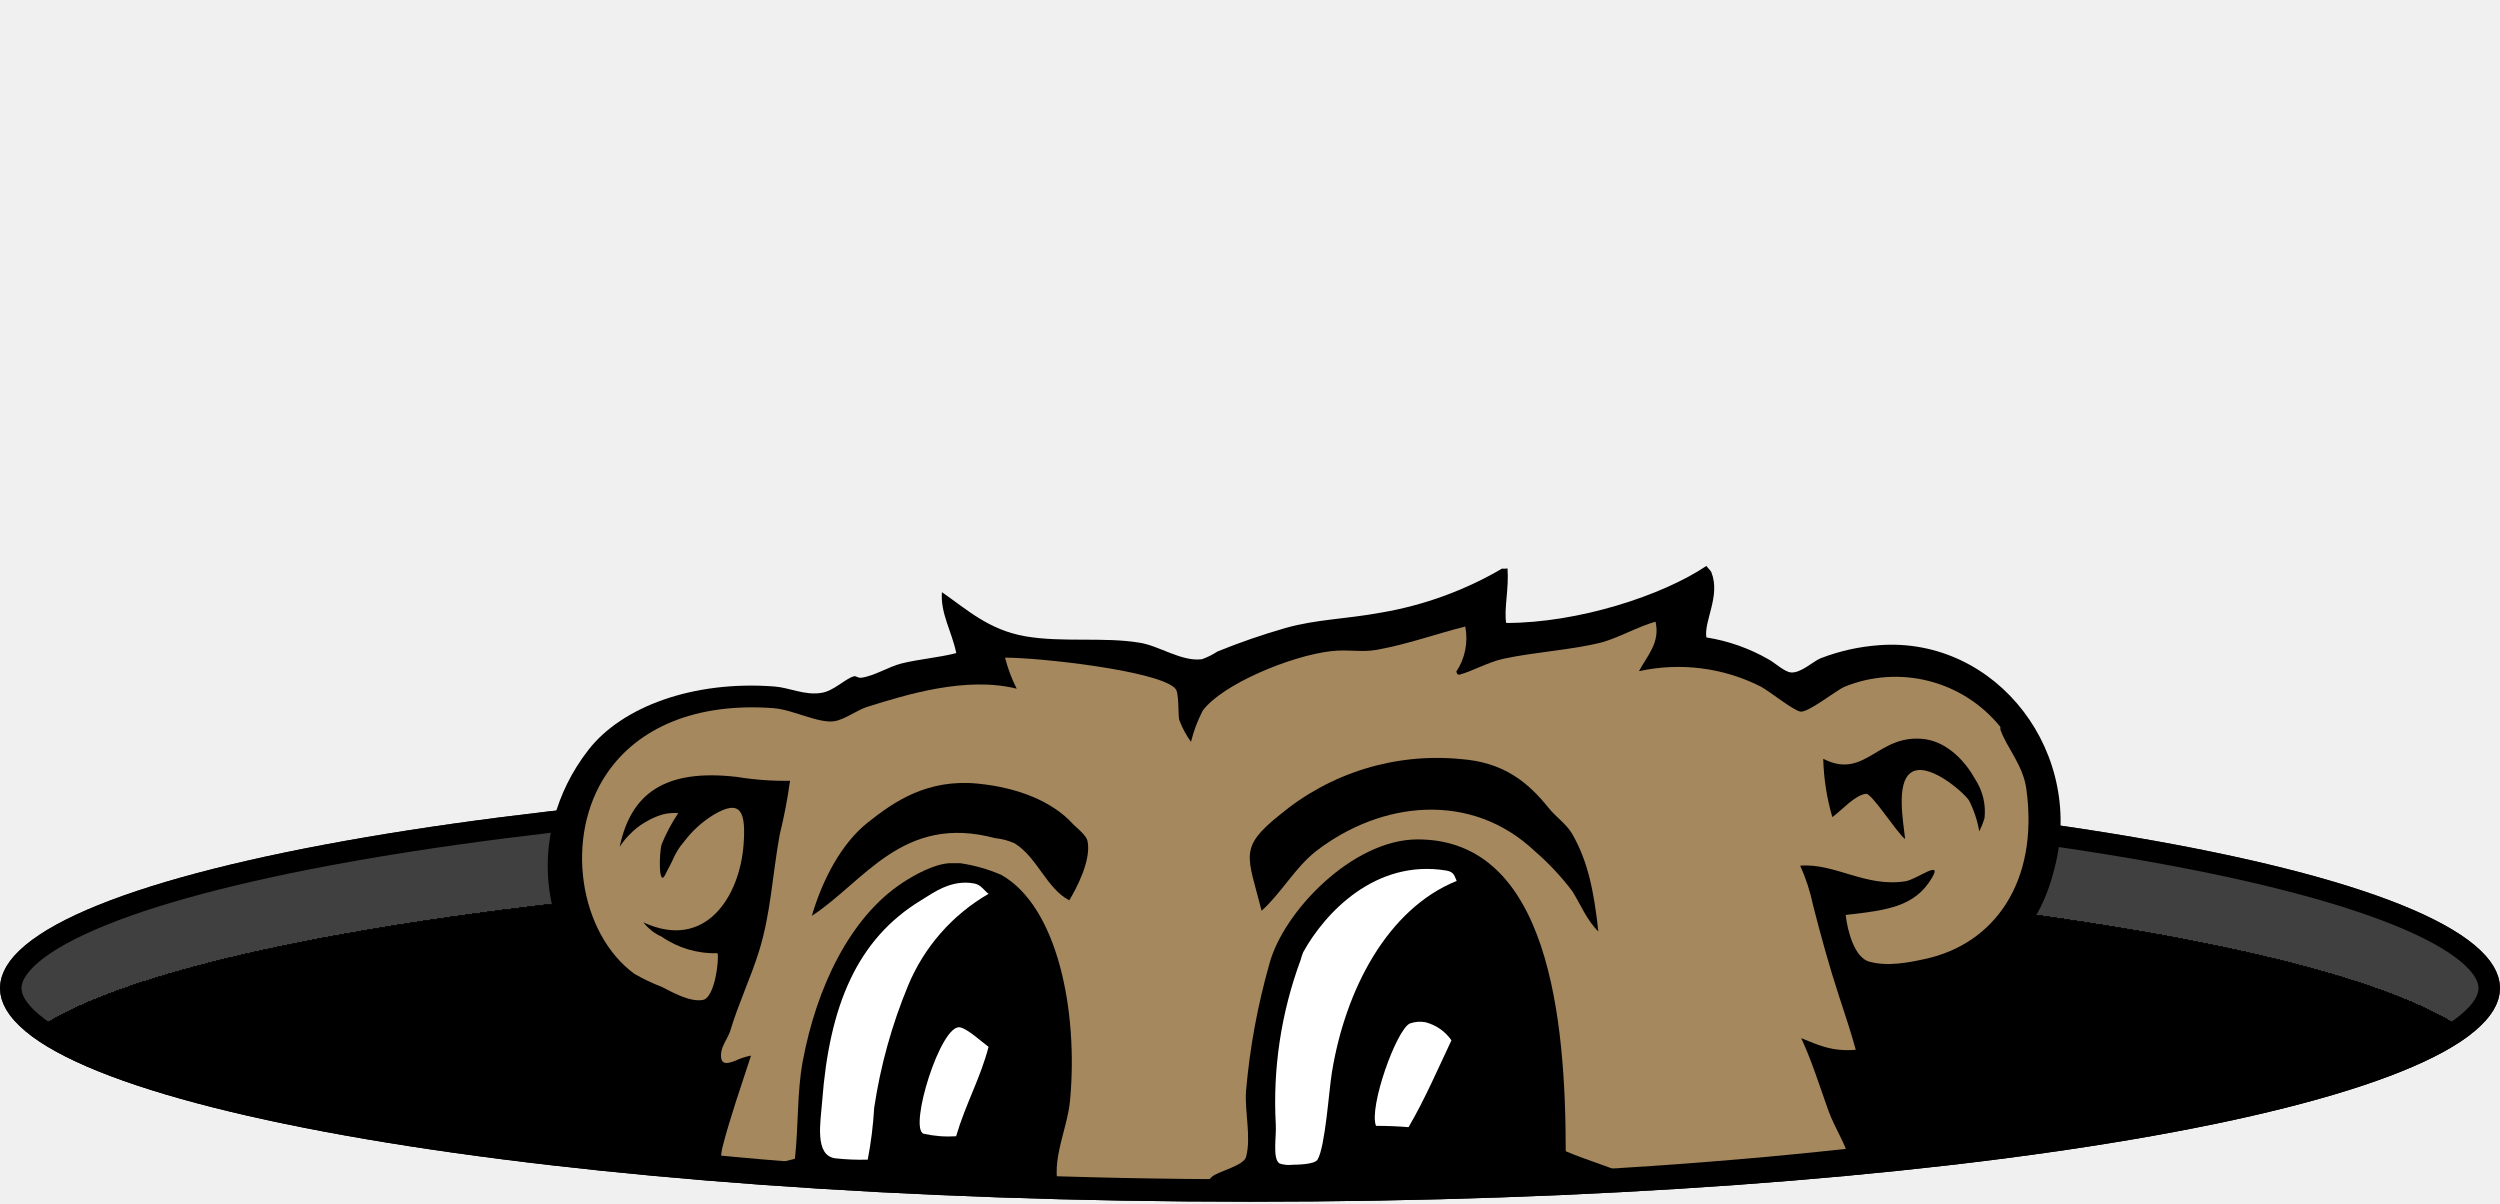
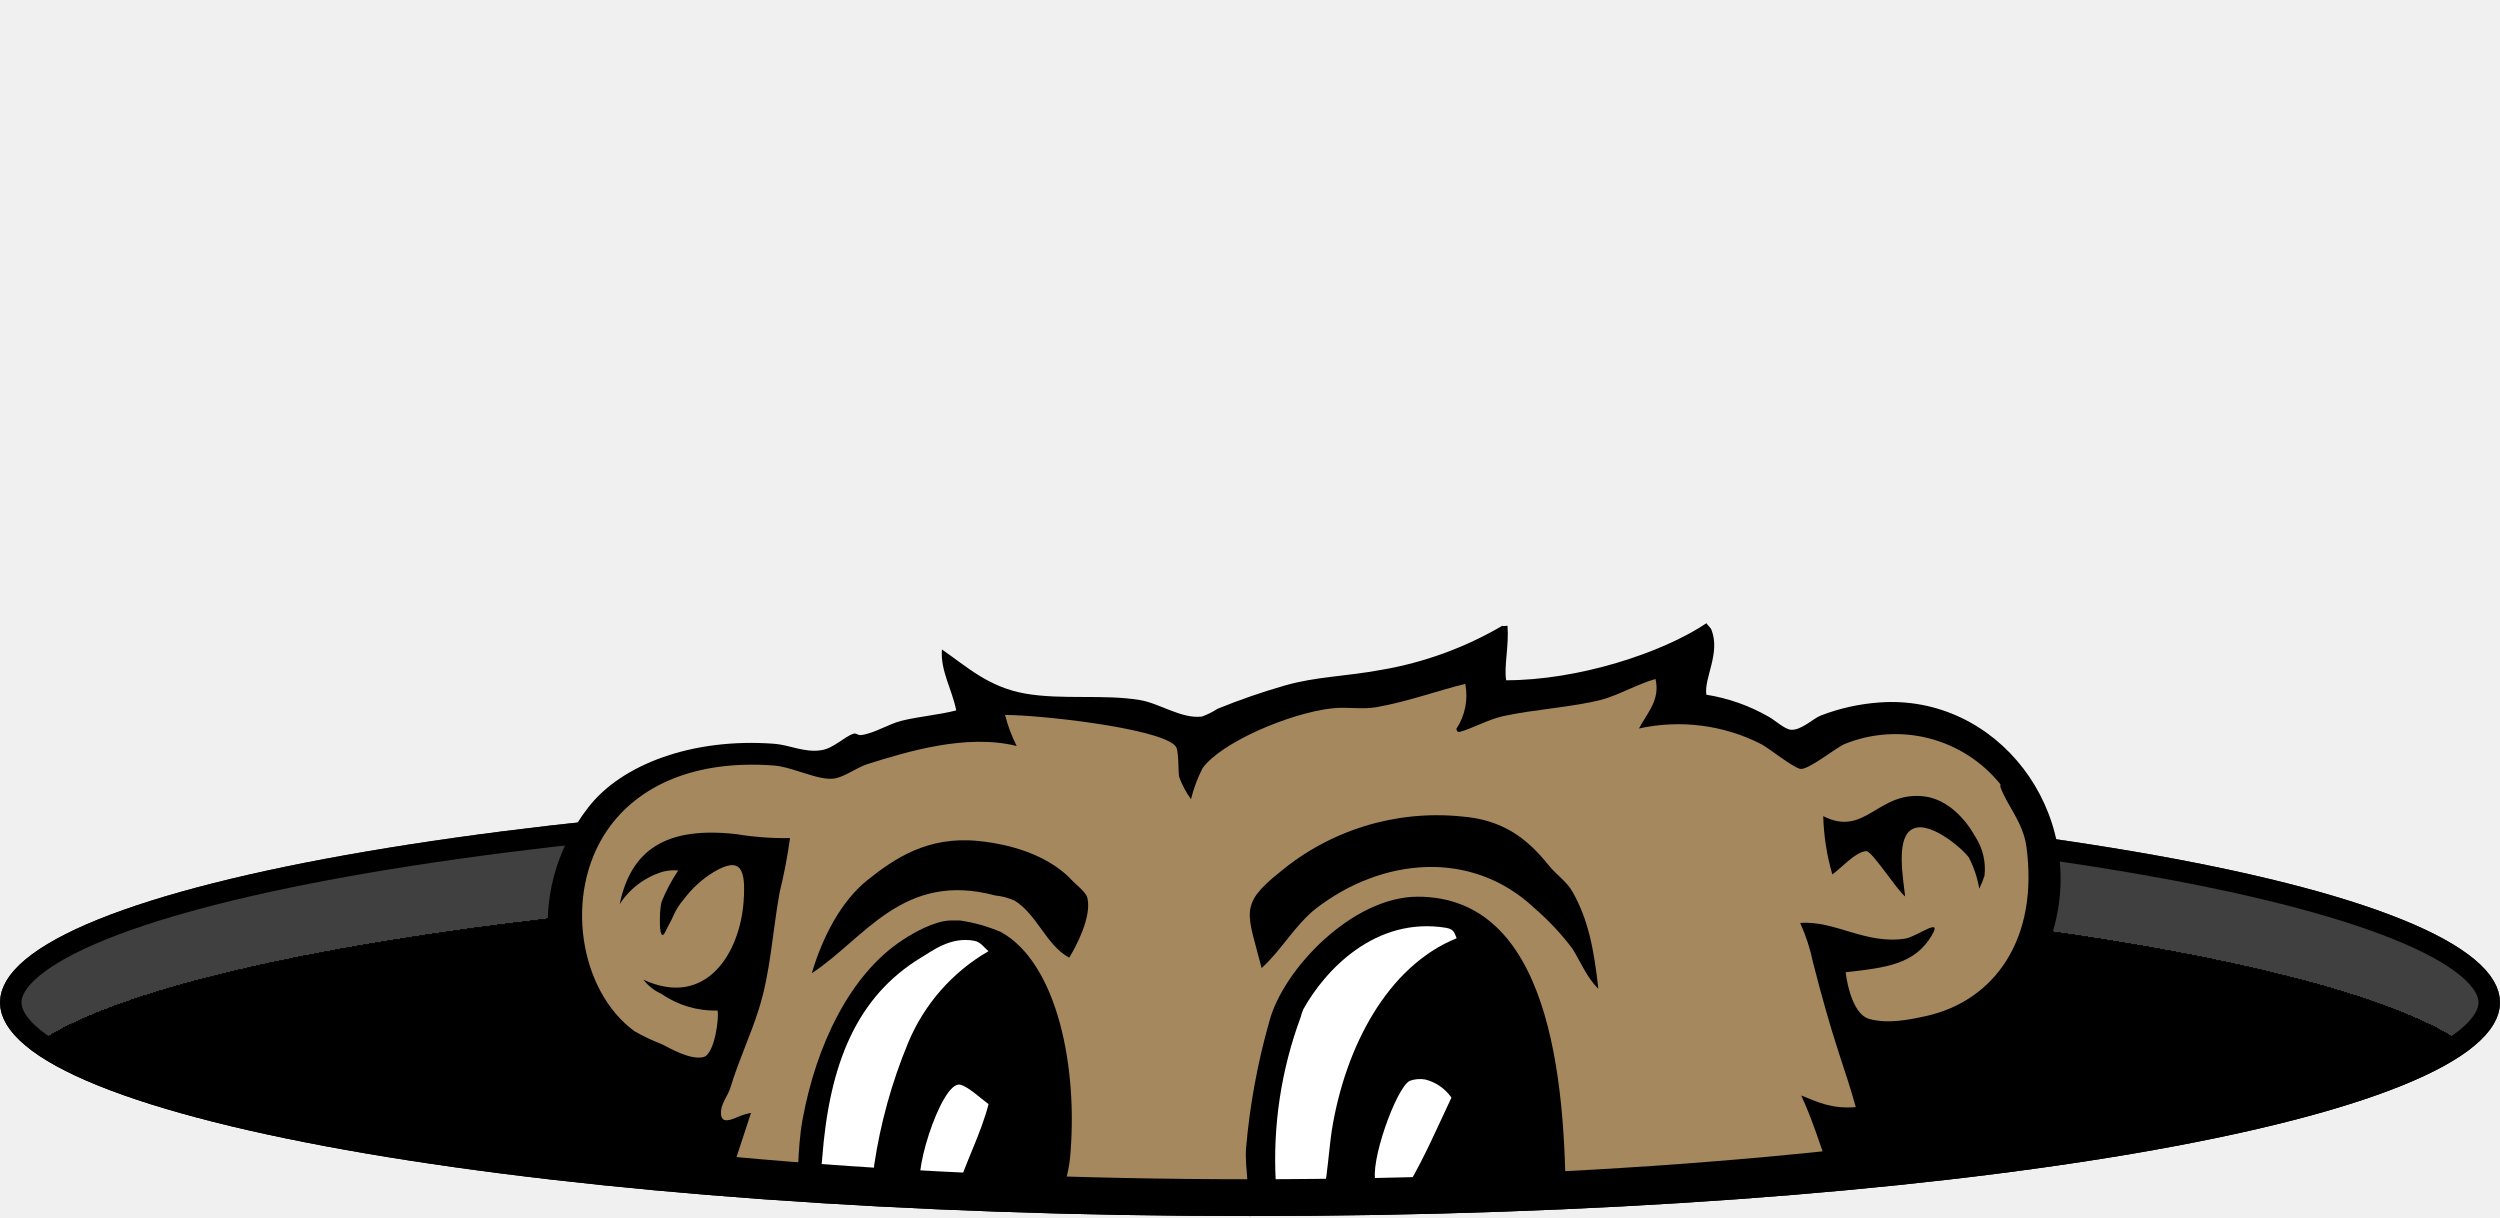
- <svg xmlns="http://www.w3.org/2000/svg" width="349" height="168" viewBox="0 0 349 168" fill="none">
+ <svg xmlns="http://www.w3.org/2000/svg" width="349" height="170" viewBox="0 0 349 170" fill="none">
  <g filter="url(#filter0_i)">
-     <path d="M174.5 167.759C270.874 167.759 349 154.413 349 137.949C349 121.485 270.874 108.138 174.5 108.138C78.126 108.138 0 121.485 0 137.949C0 154.413 78.126 167.759 174.5 167.759Z" fill="black" />
+     <path d="M174.5 169.759C270.874 169.759 349 156.413 349 139.949C349 123.485 270.874 110.138 174.5 110.138C78.126 110.138 0 123.485 0 139.949C0 156.413 78.126 169.759 174.5 169.759Z" fill="black" />
  </g>
-   <path d="M347.5 137.949C347.5 139.367 346.661 140.995 344.493 142.805C342.34 144.603 339.074 146.405 334.725 148.161C326.041 151.669 313.386 154.859 297.638 157.549C266.166 162.926 222.629 166.259 174.5 166.259C126.371 166.259 82.834 162.926 51.362 157.549C35.614 154.859 22.959 151.669 14.275 148.161C9.926 146.405 6.66 144.603 4.507 142.805C2.339 140.995 1.5 139.367 1.5 137.949C1.5 136.53 2.339 134.902 4.507 133.092C6.66 131.295 9.926 129.493 14.275 127.736C22.959 124.229 35.614 121.038 51.362 118.348C82.834 112.972 126.371 109.638 174.5 109.638C222.629 109.638 266.166 112.972 297.638 118.348C313.386 121.038 326.041 124.229 334.725 127.736C339.074 129.493 342.34 131.295 344.493 133.092C346.661 134.902 347.5 136.53 347.5 137.949Z" stroke="black" stroke-width="3" />
+   <path d="M347.5 139.949C347.5 141.367 346.661 142.995 344.493 144.805C342.34 146.603 339.074 148.405 334.725 150.161C326.041 153.669 313.386 156.859 297.638 159.549C266.166 164.926 222.629 168.259 174.5 168.259C126.371 168.259 82.834 164.926 51.362 159.549C35.614 156.859 22.959 153.669 14.275 150.161C9.926 148.405 6.66 146.603 4.507 144.805C2.339 142.995 1.5 141.367 1.5 139.949C1.5 138.53 2.339 136.902 4.507 135.092C6.66 133.295 9.926 131.493 14.275 129.736C22.959 126.229 35.614 123.038 51.362 120.348C82.834 114.972 126.371 111.638 174.5 111.638C222.629 111.638 266.166 114.972 297.638 120.348C313.386 123.038 326.041 126.229 334.725 129.736C339.074 131.493 342.34 133.295 344.493 135.092C346.661 136.902 347.5 138.53 347.5 139.949Z" stroke="black" stroke-width="3" />
  <mask id="mask0" mask-type="alpha" maskUnits="userSpaceOnUse" x="0" y="0" width="349" height="165">
    <path d="M174.5 164.623C270.874 164.623 349 148.899 349 129.503C349 110.107 270.874 0 174.5 0C78.126 0 0 110.107 0 129.503C0 148.899 78.126 164.623 174.5 164.623Z" fill="black" />
  </mask>
  <g mask="url(#mask0)">
    <g clip-path="url(#clip0)">
-       <path d="M238.22 79C232.046 83.15 220.311 86.966 210.264 86.966C209.929 85.098 210.669 82.147 210.449 79.357C210.333 79.357 209.813 79.438 209.721 79.357C204.513 82.41 198.794 84.495 192.84 85.513C187.857 86.435 183.741 86.447 179.417 87.68C176.213 88.6 173.059 89.689 169.971 90.943C169.292 91.388 168.562 91.752 167.797 92.026C164.965 92.407 161.774 90.124 159.08 89.721C154.131 88.891 148.212 89.721 143.113 88.822C138.014 87.922 135.02 85.11 131.493 82.666C131.262 85.617 132.881 88.165 133.494 91.173C131.019 91.807 128.291 92.015 125.874 92.614C124.082 93.052 122.047 94.378 120.244 94.609C119.689 94.678 119.562 94.297 119.157 94.424C117.839 94.839 116.371 96.488 114.625 96.73C112.312 97.099 110.173 95.98 108.081 95.831C96.739 94.978 86.807 98.666 82.136 104.695C72.887 116.581 75.199 133.227 87.212 140.708C90.021 142.46 93.501 143.014 96.831 144.328C96.151 147.283 94.639 149.982 92.472 152.109C92.033 152.536 91.432 152.72 91.027 153.193C90.808 153.446 90.703 153.792 90.484 154.103C92.646 154.265 96.161 154.103 97.421 155.36C95.513 162.576 93.952 160.075 87.443 162.058C71.337 166.922 56.931 176.975 51.682 192.641C50.526 196.099 50.445 199.362 49.879 203.5C49.081 209.264 48.561 216.918 49.879 222.867C50.711 221.091 51.948 219.408 53.498 218.878C53.498 230.152 52.237 240.562 55.498 250.188C56.492 247.617 57.475 244.7 59.313 242.948C59.949 243.501 59.891 243.052 60.215 244.032C63.267 253.069 64.331 259.882 69.464 266.834C74.598 273.785 82.182 276.655 84.703 286.558H85.246C85.836 284.656 86.09 282.73 86.518 280.794C86.76 280.828 87.005 280.828 87.246 280.794C95.871 288.644 105.283 295.976 116.648 301.06C122.429 303.653 128.672 305.233 134.615 307.757C142.906 311.363 150.968 315.47 158.756 320.057C162.78 322.363 167.011 324.334 169.647 328.023C171.671 325.545 173.324 322.755 175.266 320.242C181.186 312.61 189.568 307.158 198.321 302.328C199.939 301.428 204.194 298.431 205.94 298.351C208.16 298.224 206.46 301.659 206.31 302.512C206.31 302.754 206.183 303.446 206.483 303.411C206.784 303.377 207.582 302.258 207.94 301.97C212.125 299.123 216.773 296.806 221.19 294.362C223.71 292.979 226.15 292.425 228.994 291.284C233.143 289.569 237.203 287.645 241.157 285.52C250.094 280.805 258.5 273.531 265.113 266.338C267.564 263.663 269.31 259.871 272.05 257.473C272.282 257.279 272.526 257.098 272.779 256.931C274.663 258.153 274.594 260.562 274.964 263.26C276.999 261.323 277.785 258.303 279.138 255.663C283.59 247.302 286.303 238.131 287.115 228.7C287.573 225.161 287.755 221.592 287.659 218.025C287.476 217.13 287.418 216.215 287.485 215.304C287.82 213.898 289.162 214.636 289.798 215.304C290.165 215.726 290.594 216.092 291.069 216.388C291.037 214.372 290.762 212.367 290.248 210.417C287.414 197.861 281.557 186.181 273.183 176.387C270.316 173.136 266.165 171.049 263.02 168.064C263.252 167.891 263.101 167.326 263.39 167.164C265.206 166.15 267.888 166.012 269.553 165.17C265.529 163.406 260.87 157.804 259.575 153.412C261.575 152.905 269.472 153.735 266.292 151.418C263.98 149.688 259.251 143.936 261.032 140.201C264.671 140.337 268.304 139.785 271.738 138.576C275.369 137.18 278.613 134.94 281.201 132.043C283.789 129.146 285.646 125.675 286.618 121.918C291.451 105.318 278.825 88.833 262.338 90.067C259.542 90.267 256.791 90.881 254.176 91.888C253.089 92.326 251.412 93.998 250.002 93.871C249.1 93.79 247.689 92.464 246.915 92.061C244.226 90.512 241.275 89.469 238.209 88.983C237.85 86.677 240.197 83.219 238.926 79.934C238.798 79.588 238.371 79.288 238.22 79Z" fill="black" />
-       <path d="M231.11 86.781C231.792 89.721 229.954 91.508 228.798 93.698C234.567 92.426 240.601 93.196 245.863 95.877C247.019 96.511 250.256 99.105 251.308 99.335C252.36 99.566 256.291 96.395 257.482 95.877C261.232 94.347 265.377 94.066 269.3 95.075C273.223 96.085 276.714 98.331 279.253 101.479V101.848C280.143 104.407 282.433 106.793 282.884 110.171C284.641 123.059 278.444 131.786 268.732 133.872C266.512 134.356 263.541 134.967 260.928 134.241C258.904 133.665 257.922 130.045 257.656 127.728C263.437 127.082 267.264 126.575 269.634 122.656C271.357 119.831 267.61 122.759 266.003 123.025C260.407 123.901 256.164 120.465 251.308 120.846C252.118 122.645 252.726 124.528 253.124 126.46C254.21 130.714 255.436 135.14 256.754 139.14C257.61 141.757 258.384 144.063 259.066 146.553C255.702 146.818 253.898 145.907 251.447 144.927C252.962 148.178 253.944 151.406 255.251 155.06C256.141 157.504 257.633 159.602 258.338 162.3C254.673 163.141 251.967 162.427 248.718 161.389C248.736 161.631 248.736 161.874 248.718 162.115C250.43 163.695 251.667 165.873 253.436 167.36C256.523 169.954 260.222 171.799 263.425 174.277C270.073 179.58 275.579 186.167 279.612 193.644C280.698 195.638 283.23 199.131 283.415 201.425C283.577 203.154 280.34 202.174 279.242 202.14C280.493 206.079 281.466 210.1 282.155 214.175C283.751 226.682 280.213 237.864 277.438 246.925C277.069 247.028 276.706 247.151 276.351 247.294C275.195 245.622 274.455 244.331 272.362 243.49C272.362 247.974 269.484 250.649 267.645 253.45C260.512 264.274 250.557 272.378 239.145 278.961C234.613 281.578 229.248 282.996 224.624 285.29C221.502 286.846 218.843 289.901 215.189 290.719C214.704 288.621 214.577 285.831 213.189 284.575C210.519 287.36 207.605 289.902 204.483 292.172C196.228 297.555 187.013 301.924 178.885 307.365C175.656 309.524 172.566 311.884 169.636 314.432C169.092 314.904 168.41 316.242 167.636 316.415C167.127 316.53 149.634 306.489 147.125 305.383C135.633 300.23 123.331 297.071 111.734 291.987C101.745 287.595 88.414 274.35 83.605 264.666C83.211 265.923 82.714 268.724 82.159 270.096C79.951 269.312 78.968 267.71 77.615 266.107C70.852 258.096 66.609 250.441 64.551 237.703C64.389 236.7 64.053 230.844 64.192 232.815C63.972 231.19 63.915 230.671 63.822 229.195C62.099 230.44 60.932 232.861 58.92 233.172C57.671 223.95 59.047 210.117 62.55 204.353C60.689 204.768 59.475 205.909 57.66 206.716C56.353 203.627 57.88 198.243 58.747 195.131C62.897 180.145 75.927 168.502 91.594 165.274C93.235 164.928 99.513 164.386 100.126 163.464C100.739 162.542 100.542 161.458 100.843 160.202C101.872 156.144 103.549 151.348 104.843 147.36C104.088 147.506 103.354 147.747 102.658 148.074C101.502 148.536 100.496 148.732 100.67 146.991C100.774 145.942 101.641 144.87 101.941 143.913C103.098 140.063 104.774 136.57 105.93 132.881C107.584 127.624 107.78 122.506 108.832 116.592C109.449 114.087 109.936 111.551 110.289 108.995C107.796 109.039 105.304 108.858 102.843 108.453C92.831 107.301 88.067 110.759 86.507 118.217C87.906 116.054 90.027 114.454 92.496 113.699C93.208 113.514 93.947 113.452 94.681 113.514C93.765 114.882 92.99 116.338 92.368 117.86C91.998 119.094 91.917 124.143 92.912 122.022C93.212 121.365 93.721 120.512 93.999 119.854C94.362 119.016 94.853 118.238 95.455 117.549C96.587 116.028 98 114.737 99.618 113.745C103.491 111.439 104.138 113.41 103.803 117.906C103.26 125.192 98.473 132.766 89.825 128.765C90.492 129.632 91.367 130.317 92.368 130.76C94.653 132.345 97.39 133.154 100.173 133.065C100.404 134.034 99.779 139.21 98.172 139.578C96.311 139.982 93.548 138.345 92.391 137.769C91.074 137.266 89.799 136.66 88.576 135.959C80.887 130.356 78.668 116.811 84.761 107.912C89.073 101.617 97.109 98.044 108 98.862C110.671 99.058 114.336 101.053 116.521 100.672C117.978 100.419 119.689 99.105 121.065 98.678C126.522 96.972 134.846 94.378 141.934 96.142C141.231 94.762 140.684 93.308 140.304 91.807C145.217 91.807 161.115 93.583 163.901 95.957L164.075 96.142C164.618 96.557 164.445 99.796 164.618 100.488C165.025 101.582 165.577 102.618 166.26 103.566C166.634 102.059 167.181 100.601 167.89 99.22C170.561 95.565 180.157 91.542 185.857 90.897C188.273 90.62 190.008 91.104 192.204 90.712C196.378 89.974 200.529 88.476 204.552 87.461C204.983 89.656 204.525 91.93 203.281 93.79C203.419 93.79 203.281 94.297 203.824 94.159C205.431 93.733 207.871 92.395 209.813 91.98C214.299 91 219.328 90.758 223.606 89.675C226.023 89.006 228.439 87.565 231.11 86.781Z" fill="#A5885E" />
-       <path d="M197.904 117.18C188.805 117.18 179.14 127.29 177.209 134.552C175.559 140.349 174.467 146.29 173.948 152.294C173.729 155.141 174.7 158.772 173.948 161.516C173.613 162.726 170.202 163.475 169.231 164.236C168.296 165.095 167.551 166.14 167.046 167.303C168.717 166.467 170.489 165.847 172.318 165.458C172.133 167.234 171.046 168.017 170.33 169.804C172.307 168.997 174.156 167.499 176.11 166.911C187.672 163.176 213.594 165.228 222.577 169.216C225.005 170.311 226.555 172.26 228.566 173.747C227.584 170.542 225.433 168.709 223.294 166.68L223.664 165.781C224.011 165.781 224.936 165.965 224.936 165.965C227.582 166.27 230.061 167.409 232.012 169.216C229.514 163.522 224.3 163.199 218.577 160.709C218.565 142.322 216.253 117.18 197.904 117.18Z" fill="black" />
-       <path d="M201.893 121.526C203.049 121.722 203.049 122.344 203.35 122.978C193.684 126.886 187.799 138.161 185.926 149.757C185.51 152.317 185.001 160.132 183.926 161.885C183.498 162.576 181.047 162.588 180.458 162.599C179.847 162.678 179.227 162.619 178.642 162.427C177.59 161.839 178.215 158.507 178.099 156.997C177.667 149.179 178.848 141.356 181.568 134.011C181.661 133.641 181.781 133.279 181.926 132.927C184.967 127.417 192.031 119.901 201.893 121.526Z" fill="white" />
-       <path d="M198.991 142.703C200.466 143.083 201.754 143.979 202.622 145.227C200.76 149.17 198.876 153.527 196.633 157.354C195.106 157.228 193.765 157.17 192.089 157.17C191.06 154.588 194.933 143.74 196.818 142.875C197.515 142.63 198.264 142.57 198.991 142.703Z" fill="white" />
-       <path d="M134.014 120.5C134.014 120.5 132.765 120.5 132.569 120.5C130.349 120.627 127.643 122.148 126.025 123.209C118.614 128.062 113.954 137.953 112.058 148.178C111.26 152.478 111.48 157.181 110.971 161.758C105.329 163.187 102.207 164.063 99.352 168.087C101.664 167.407 102.739 165.781 105.133 165.193C108.601 164.421 105.537 167.395 104.959 168.271C104.317 169.179 103.767 170.148 103.317 171.165C102.832 172.375 102.473 173.136 102.046 174.427C104.855 172.121 106.67 168.778 110.22 167.188C114.336 165.32 117.955 164.813 124.186 165.378C129.239 165.827 135.078 166.15 139.217 167.545C138.546 168.836 137.991 169.908 137.401 171.349C137.286 171.649 136.245 173.055 137.401 172.974C138.558 172.894 140.87 169.897 142.119 169.17C143.945 168.075 145.98 167.868 148.293 167.188C146.165 162.876 148.998 157.965 149.38 153.608C150.536 141.146 147.645 126.541 139.76 122.125C137.926 121.331 135.993 120.785 134.014 120.5Z" fill="black" />
-       <path d="M136.014 123.336C136.962 123.509 137.402 124.35 138.003 124.777C132.935 127.709 128.98 132.227 126.753 137.63C124.493 143.09 122.909 148.803 122.036 154.645C121.898 157.076 121.597 159.494 121.134 161.885C119.617 161.93 118.099 161.868 116.59 161.7C113.654 161.285 114.567 156.57 114.775 153.735C115.781 140.374 119.643 131.117 128.568 125.687C130.291 124.638 132.788 122.725 136.014 123.336Z" fill="white" />
-       <path d="M134.014 143.417C135.078 143.613 137.078 145.469 138.003 146.138C136.847 150.576 134.835 154.011 133.471 158.622C131.947 158.722 130.416 158.602 128.927 158.265C126.822 157.504 131.32 142.91 134.014 143.417Z" fill="white" />
-       <path d="M203.893 105.963C199.381 105.527 194.826 105.991 190.495 107.327C186.164 108.662 182.143 110.844 178.666 113.745C172.885 118.356 174.156 119.439 176.122 127.14C178.931 124.604 180.747 121.157 183.741 118.805C192.863 111.785 205.385 110.448 214.241 118.805C216.188 120.487 217.951 122.369 219.502 124.419C220.658 126.275 221.56 128.535 223.132 130.033C222.508 124.454 221.71 120.327 219.502 116.454C218.704 115.047 217.189 114.044 216.23 112.834C213.328 109.226 209.963 106.402 203.893 105.963Z" fill="black" />
-       <path d="M136.557 109.399C129.447 108.684 124.799 111.912 121.134 114.828C117.469 117.745 114.844 122.725 113.33 127.855C120.648 123.094 126.048 113.549 138.916 117.007C139.854 117.098 140.772 117.34 141.633 117.722C144.836 119.716 146.05 123.97 149.264 125.687C150.247 124.085 152.409 120.016 151.807 117.364C151.623 116.581 150.339 115.589 149.807 115.059C146.882 111.831 142.061 109.952 136.557 109.399Z" fill="black" />
-       <path d="M268.859 103.208C262.153 102.229 260.477 108.972 254.523 105.929C254.595 108.685 255.022 111.42 255.794 114.068C256.951 113.272 258.974 110.932 260.523 110.817C261.309 110.748 264.778 116.223 265.957 117.145C265.68 114.609 264.72 109.433 266.686 107.923C268.998 106.113 274.039 110.529 274.86 111.716C275.561 113.083 276.048 114.548 276.305 116.062C276.597 115.479 276.841 114.874 277.033 114.252C277.256 112.35 276.806 110.43 275.762 108.822C274.455 106.436 272.027 103.716 268.859 103.208Z" fill="black" />
+       <path d="M238.22 87C232.046 91.15 220.311 94.966 210.264 94.966C209.929 93.098 210.669 90.147 210.449 87.357C210.333 87.357 209.813 87.438 209.721 87.357C204.513 90.41 198.794 92.495 192.84 93.513C187.857 94.435 183.741 94.447 179.417 95.68C176.213 96.6 173.059 97.689 169.971 98.943C169.292 99.388 168.562 99.752 167.797 100.026C164.965 100.407 161.774 98.124 159.08 97.721C154.131 96.891 148.212 97.721 143.113 96.822C138.014 95.922 135.02 93.11 131.493 90.666C131.262 93.617 132.881 96.165 133.494 99.173C131.019 99.807 128.291 100.015 125.874 100.614C124.082 101.052 122.047 102.378 120.244 102.609C119.689 102.678 119.562 102.297 119.157 102.424C117.839 102.839 116.371 104.488 114.625 104.73C112.312 105.099 110.173 103.98 108.081 103.831C96.739 102.978 86.807 106.666 82.136 112.695C72.887 124.581 75.199 141.227 87.212 148.708C90.021 150.46 93.501 151.014 96.831 152.328C96.151 155.283 94.639 157.982 92.472 160.109C92.033 160.536 91.432 160.72 91.027 161.193C90.808 161.446 90.703 161.792 90.484 162.103C92.646 162.265 96.161 162.103 97.421 163.36C95.513 170.576 93.952 168.075 87.443 170.058C71.337 174.922 56.931 184.975 51.682 200.641C50.526 204.099 50.445 207.362 49.879 211.5C49.081 217.264 48.561 224.918 49.879 230.867C50.711 229.091 51.948 227.408 53.498 226.878C53.498 238.152 52.237 248.562 55.498 258.188C56.492 255.617 57.475 252.7 59.313 250.948C59.949 251.501 59.891 251.052 60.215 252.032C63.267 261.069 64.331 267.882 69.464 274.834C74.598 281.785 82.182 284.655 84.703 294.558H85.246C85.836 292.656 86.09 290.73 86.518 288.794C86.76 288.828 87.005 288.828 87.246 288.794C95.871 296.644 105.283 303.976 116.648 309.06C122.429 311.653 128.672 313.233 134.615 315.757C142.906 319.363 150.968 323.47 158.756 328.057C162.78 330.363 167.011 332.334 169.647 336.023C171.671 333.545 173.324 330.755 175.266 328.242C181.186 320.61 189.568 315.158 198.321 310.328C199.939 309.428 204.194 306.431 205.94 306.351C208.16 306.224 206.46 309.659 206.31 310.512C206.31 310.754 206.183 311.446 206.483 311.411C206.784 311.377 207.582 310.258 207.94 309.97C212.125 307.123 216.773 304.806 221.19 302.362C223.71 300.979 226.15 300.425 228.994 299.284C233.143 297.569 237.203 295.645 241.157 293.52C250.094 288.805 258.5 281.531 265.113 274.338C267.564 271.663 269.31 267.871 272.05 265.473C272.282 265.279 272.526 265.098 272.779 264.931C274.663 266.153 274.594 268.562 274.964 271.26C276.999 269.323 277.785 266.303 279.138 263.663C283.59 255.302 286.303 246.131 287.115 236.7C287.573 233.161 287.755 229.592 287.659 226.025C287.476 225.13 287.418 224.215 287.485 223.304C287.82 221.898 289.162 222.636 289.798 223.304C290.165 223.726 290.594 224.092 291.069 224.388C291.037 222.372 290.762 220.367 290.248 218.417C287.414 205.861 281.557 194.181 273.183 184.387C270.316 181.136 266.165 179.049 263.02 176.064C263.252 175.891 263.101 175.326 263.39 175.164C265.206 174.15 267.888 174.012 269.553 173.17C265.529 171.406 260.87 165.804 259.575 161.412C261.575 160.905 269.472 161.735 266.292 159.418C263.98 157.688 259.251 151.936 261.032 148.201C264.671 148.337 268.304 147.785 271.738 146.576C275.369 145.18 278.613 142.94 281.201 140.043C283.789 137.146 285.646 133.675 286.618 129.918C291.451 113.318 278.825 96.833 262.338 98.067C259.542 98.267 256.791 98.881 254.176 99.888C253.089 100.326 251.412 101.998 250.002 101.871C249.1 101.79 247.689 100.464 246.915 100.061C244.226 98.512 241.275 97.469 238.209 96.983C237.85 94.677 240.197 91.219 238.926 87.934C238.798 87.588 238.371 87.288 238.22 87Z" fill="black" />
+       <path d="M231.11 94.781C231.792 97.721 229.954 99.508 228.798 101.698C234.567 100.426 240.601 101.196 245.863 103.877C247.019 104.511 250.256 107.104 251.308 107.335C252.36 107.566 256.291 104.395 257.482 103.877C261.232 102.347 265.377 102.066 269.3 103.075C273.223 104.085 276.714 106.331 279.253 109.479V109.848C280.143 112.407 282.433 114.793 282.884 118.171C284.641 131.059 278.444 139.786 268.732 141.872C266.512 142.356 263.541 142.967 260.928 142.241C258.904 141.665 257.922 138.045 257.656 135.728C263.437 135.082 267.264 134.575 269.634 130.656C271.357 127.831 267.61 130.759 266.003 131.025C260.407 131.901 256.164 128.465 251.308 128.846C252.118 130.645 252.726 132.528 253.124 134.46C254.21 138.714 255.436 143.14 256.754 147.14C257.61 149.757 258.384 152.063 259.066 154.553C255.702 154.818 253.898 153.907 251.447 152.927C252.962 156.178 253.944 159.406 255.251 163.06C256.141 165.504 257.633 167.602 258.338 170.3C254.673 171.141 251.967 170.427 248.718 169.389C248.736 169.631 248.736 169.874 248.718 170.115C250.43 171.695 251.667 173.873 253.436 175.36C256.523 177.954 260.222 179.799 263.425 182.277C270.073 187.58 275.579 194.167 279.612 201.644C280.698 203.638 283.23 207.131 283.415 209.425C283.577 211.154 280.34 210.174 279.242 210.14C280.493 214.079 281.466 218.1 282.155 222.175C283.751 234.682 280.213 245.864 277.438 254.925C277.069 255.028 276.706 255.151 276.351 255.294C275.195 253.622 274.455 252.331 272.362 251.49C272.362 255.974 269.484 258.649 267.645 261.45C260.512 272.274 250.557 280.378 239.145 286.961C234.613 289.578 229.248 290.996 224.624 293.29C221.502 294.846 218.843 297.901 215.189 298.719C214.704 296.621 214.577 293.831 213.189 292.575C210.519 295.36 207.605 297.902 204.483 300.172C196.228 305.555 187.013 309.924 178.885 315.365C175.656 317.524 172.566 319.884 169.636 322.432C169.092 322.904 168.41 324.242 167.636 324.415C167.127 324.53 149.634 314.489 147.125 313.383C135.633 308.23 123.331 305.071 111.734 299.987C101.745 295.595 88.414 282.35 83.605 272.666C83.211 273.923 82.714 276.724 82.159 278.096C79.951 277.312 78.968 275.71 77.615 274.107C70.852 266.096 66.609 258.441 64.551 245.703C64.389 244.7 64.053 238.844 64.192 240.815C63.972 239.19 63.915 238.671 63.822 237.195C62.099 238.44 60.932 240.861 58.92 241.172C57.671 231.95 59.047 218.117 62.55 212.353C60.689 212.768 59.475 213.909 57.66 214.716C56.353 211.627 57.88 206.243 58.747 203.131C62.897 188.145 75.927 176.502 91.594 173.274C93.235 172.928 99.513 172.386 100.126 171.464C100.739 170.542 100.542 169.458 100.843 168.202C101.872 164.144 103.549 159.348 104.843 155.36C104.088 155.506 103.354 155.747 102.658 156.074C101.502 156.536 100.496 156.732 100.67 154.991C100.774 153.942 101.641 152.87 101.941 151.913C103.098 148.063 104.774 144.57 105.93 140.881C107.584 135.624 107.78 130.506 108.832 124.592C109.449 122.087 109.936 119.551 110.289 116.995C107.796 117.039 105.304 116.858 102.843 116.453C92.831 115.301 88.067 118.759 86.507 126.217C87.906 124.054 90.027 122.454 92.496 121.699C93.208 121.514 93.947 121.452 94.681 121.514C93.765 122.882 92.99 124.338 92.368 125.86C91.998 127.094 91.917 132.143 92.912 130.022C93.212 129.365 93.721 128.512 93.999 127.854C94.362 127.016 94.853 126.238 95.455 125.549C96.587 124.028 98 122.737 99.618 121.745C103.491 119.439 104.138 121.41 103.803 125.906C103.26 133.192 98.473 140.766 89.825 136.765C90.492 137.632 91.367 138.317 92.368 138.76C94.653 140.345 97.39 141.154 100.173 141.065C100.404 142.034 99.779 147.21 98.172 147.578C96.311 147.982 93.548 146.345 92.391 145.769C91.074 145.266 89.799 144.66 88.576 143.959C80.887 138.356 78.668 124.811 84.761 115.912C89.073 109.617 97.109 106.044 108 106.862C110.671 107.058 114.336 109.053 116.521 108.672C117.978 108.419 119.689 107.104 121.065 106.678C126.522 104.972 134.846 102.378 141.934 104.142C141.231 102.762 140.684 101.308 140.304 99.807C145.217 99.807 161.115 101.583 163.901 103.957L164.075 104.142C164.618 104.557 164.445 107.796 164.618 108.488C165.025 109.582 165.577 110.618 166.26 111.566C166.634 110.059 167.181 108.601 167.89 107.22C170.561 103.565 180.157 99.542 185.857 98.897C188.273 98.62 190.008 99.104 192.204 98.712C196.378 97.974 200.529 96.476 204.552 95.461C204.983 97.656 204.525 99.93 203.281 101.79C203.419 101.79 203.281 102.297 203.824 102.159C205.431 101.732 207.871 100.395 209.813 99.98C214.299 99 219.328 98.758 223.606 97.675C226.023 97.006 228.439 95.565 231.11 94.781Z" fill="#A5885E" />
+       <path d="M197.904 125.18C188.805 125.18 179.14 135.29 177.209 142.552C175.559 148.349 174.467 154.29 173.948 160.294C173.729 163.141 174.7 166.772 173.948 169.516C173.613 170.726 170.202 171.475 169.231 172.236C168.296 173.095 167.551 174.14 167.046 175.303C168.717 174.467 170.489 173.847 172.318 173.458C172.133 175.234 171.046 176.017 170.33 177.804C172.307 176.997 174.156 175.499 176.11 174.911C187.672 171.176 213.594 173.228 222.577 177.216C225.005 178.311 226.555 180.26 228.566 181.747C227.584 178.542 225.433 176.709 223.294 174.68L223.664 173.781C224.011 173.781 224.936 173.965 224.936 173.965C227.582 174.27 230.061 175.409 232.012 177.216C229.514 171.522 224.3 171.199 218.577 168.709C218.565 150.322 216.253 125.18 197.904 125.18Z" fill="black" />
+       <path d="M201.893 129.526C203.049 129.722 203.049 130.344 203.35 130.978C193.684 134.886 187.799 146.161 185.926 157.757C185.51 160.317 185.001 168.132 183.926 169.885C183.498 170.576 181.047 170.588 180.458 170.599C179.847 170.678 179.227 170.619 178.642 170.427C177.59 169.839 178.215 166.507 178.099 164.997C177.667 157.179 178.848 149.356 181.568 142.011C181.661 141.641 181.781 141.279 181.926 140.927C184.967 135.417 192.031 127.901 201.893 129.526Z" fill="white" />
+       <path d="M198.991 150.703C200.466 151.083 201.754 151.979 202.622 153.227C200.76 157.17 198.876 161.527 196.633 165.354C195.106 165.228 193.765 165.17 192.089 165.17C191.06 162.588 194.933 151.74 196.818 150.875C197.515 150.63 198.264 150.57 198.991 150.703Z" fill="white" />
+       <path d="M134.014 128.5C134.014 128.5 132.765 128.5 132.569 128.5C130.349 128.627 127.643 130.148 126.025 131.209C118.614 136.062 113.954 145.953 112.058 156.178C111.26 160.478 111.48 165.181 110.971 169.758C105.329 171.187 102.207 172.063 99.352 176.087C101.664 175.407 102.739 173.781 105.133 173.193C108.601 172.421 105.537 175.395 104.959 176.271C104.317 177.179 103.767 178.148 103.317 179.165C102.832 180.375 102.473 181.136 102.046 182.427C104.855 180.121 106.67 176.778 110.22 175.188C114.336 173.32 117.955 172.813 124.186 173.378C129.239 173.827 135.078 174.15 139.217 175.545C138.546 176.836 137.991 177.908 137.401 179.349C137.286 179.649 136.245 181.055 137.401 180.974C138.558 180.894 140.87 177.897 142.119 177.17C143.945 176.075 145.98 175.868 148.293 175.188C146.165 170.876 148.998 165.965 149.38 161.608C150.536 149.146 147.645 134.541 139.76 130.125C137.926 129.331 135.993 128.785 134.014 128.5Z" fill="black" />
+       <path d="M136.014 131.336C136.962 131.509 137.402 132.35 138.003 132.777C132.935 135.709 128.98 140.227 126.753 145.63C124.493 151.09 122.909 156.803 122.036 162.645C121.898 165.076 121.597 167.494 121.134 169.885C119.617 169.93 118.099 169.868 116.59 169.7C113.654 169.285 114.567 164.57 114.775 161.735C115.781 148.374 119.643 139.117 128.568 133.687C130.291 132.638 132.788 130.725 136.014 131.336Z" fill="white" />
+       <path d="M134.014 151.417C135.078 151.613 137.078 153.469 138.003 154.138C136.847 158.576 134.835 162.011 133.471 166.622C131.947 166.722 130.416 166.602 128.927 166.265C126.822 165.504 131.32 150.91 134.014 151.417Z" fill="white" />
+       <path d="M203.893 113.963C199.381 113.527 194.826 113.991 190.495 115.327C186.164 116.662 182.143 118.844 178.666 121.745C172.885 126.356 174.156 127.439 176.122 135.14C178.931 132.604 180.747 129.157 183.741 126.805C192.863 119.785 205.385 118.448 214.241 126.805C216.188 128.487 217.951 130.369 219.502 132.419C220.658 134.275 221.56 136.535 223.132 138.033C222.508 132.454 221.71 128.327 219.502 124.454C218.704 123.047 217.189 122.044 216.23 120.834C213.328 117.226 209.963 114.402 203.893 113.963Z" fill="black" />
+       <path d="M136.557 117.399C129.447 116.684 124.799 119.912 121.134 122.828C117.469 125.745 114.844 130.725 113.33 135.855C120.648 131.094 126.048 121.549 138.916 125.007C139.854 125.098 140.772 125.34 141.633 125.722C144.836 127.716 146.05 131.97 149.264 133.687C150.247 132.085 152.409 128.016 151.807 125.364C151.623 124.581 150.339 123.589 149.807 123.059C146.882 119.831 142.061 117.952 136.557 117.399Z" fill="black" />
+       <path d="M268.859 111.208C262.153 110.229 260.477 116.972 254.523 113.929C254.595 116.685 255.022 119.42 255.794 122.068C256.951 121.272 258.974 118.932 260.523 118.817C261.309 118.748 264.778 124.223 265.957 125.145C265.68 122.609 264.72 117.433 266.686 115.923C268.998 114.113 274.039 118.529 274.86 119.716C275.561 121.083 276.048 122.548 276.305 124.062C276.597 123.479 276.841 122.874 277.033 122.252C277.256 120.35 276.806 118.43 275.762 116.822C274.455 114.436 272.027 111.716 268.859 111.208Z" fill="black" />
    </g>
  </g>
  <defs>
-     <filter id="filter0_i" x="0" y="108.138" width="349" height="59.621" filterUnits="userSpaceOnUse" color-interpolation-filters="sRGB">
+     <filter id="filter0_i" x="0" y="110.138" width="349" height="59.621" filterUnits="userSpaceOnUse" color-interpolation-filters="sRGB">
      <feFlood flood-opacity="0" result="BackgroundImageFix" />
      <feBlend mode="normal" in="SourceGraphic" in2="BackgroundImageFix" result="shape" />
      <feColorMatrix in="SourceAlpha" type="matrix" values="0 0 0 0 0 0 0 0 0 0 0 0 0 0 0 0 0 0 127 0" result="hardAlpha" />
      <feOffset dy="13" />
      <feComposite in2="hardAlpha" operator="arithmetic" k2="-1" k3="1" />
      <feColorMatrix type="matrix" values="0 0 0 0 1 0 0 0 0 1 0 0 0 0 1 0 0 0 0.25 0" />
      <feBlend mode="normal" in2="shape" result="effect1_innerShadow" />
    </filter>
    <clipPath id="clip0">
-       <rect width="242" height="249" fill="white" transform="translate(49 79)" />
+       <rect width="242" height="249" fill="white" transform="translate(49 87)" />
    </clipPath>
  </defs>
</svg>
